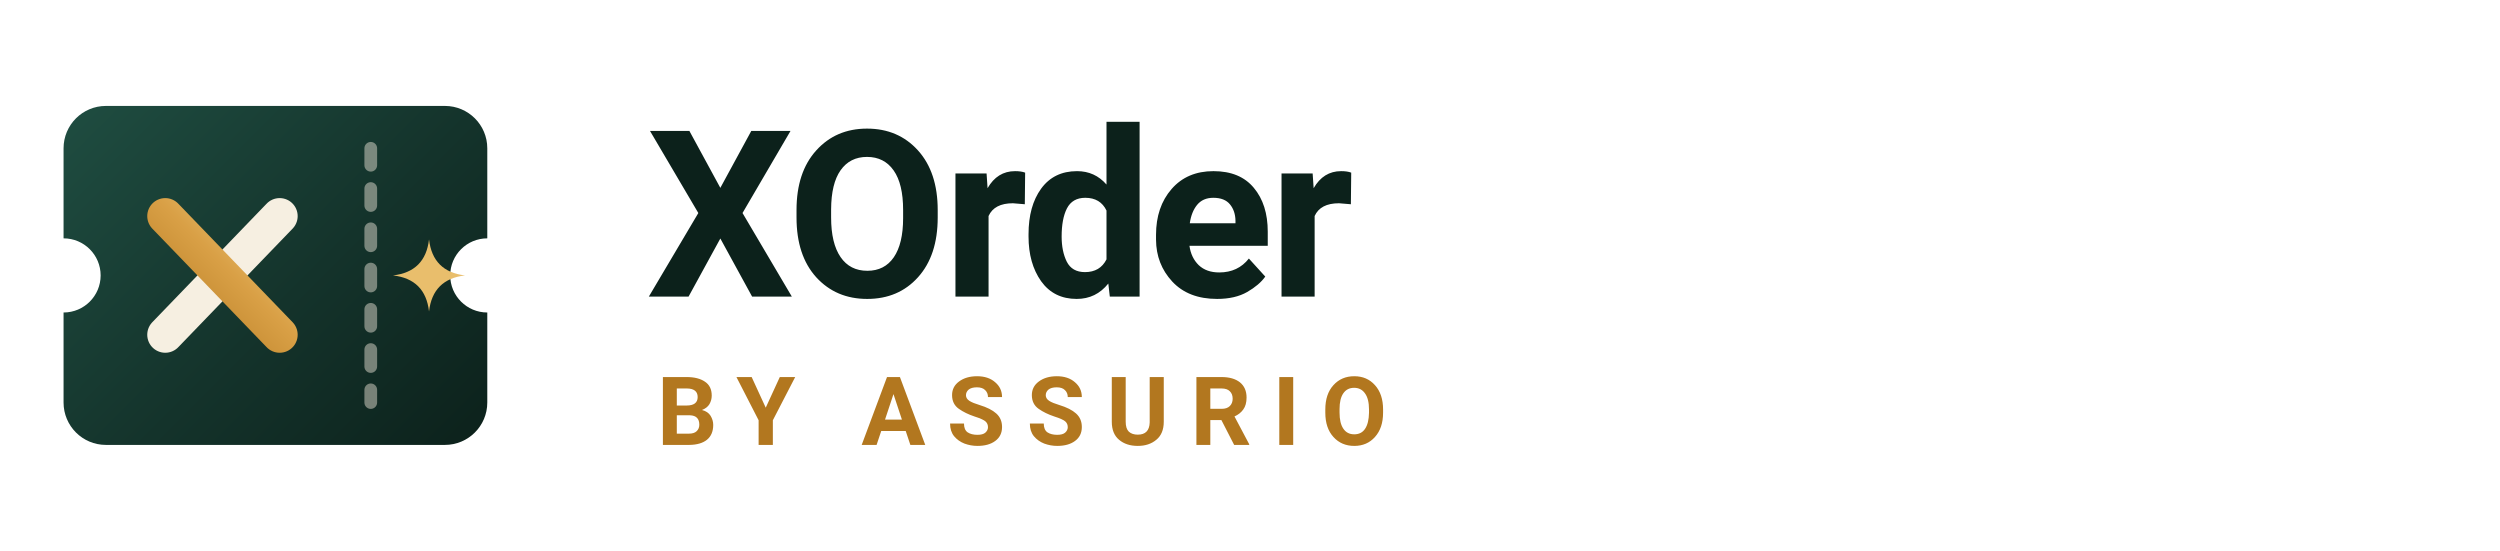
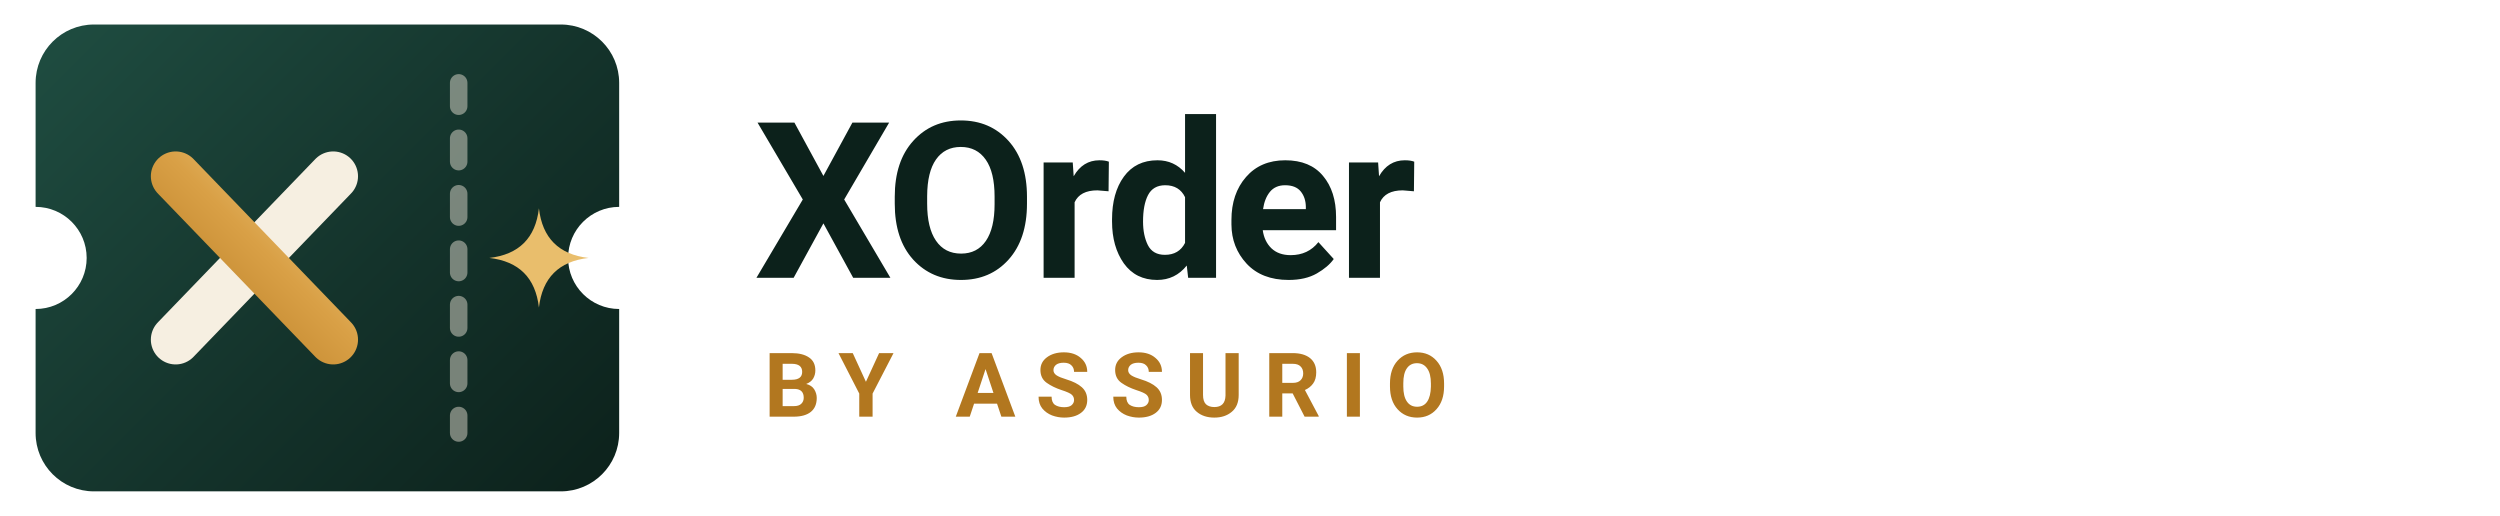
- <svg xmlns="http://www.w3.org/2000/svg" viewBox="0 0 236 52" width="236" height="52" role="img" aria-label="XOrder by AssurIO">
-   <g transform="translate(2, 2)">
+ <svg xmlns="http://www.w3.org/2000/svg" viewBox="0 0 252 52" width="252" height="52" role="img" aria-label="XOrder by AssurIO">
+   <svg x="2" y="1" width="62" height="50" viewBox="3 7 42 34" overflow="visible">
    <defs>
      <linearGradient id="xol-pine" x1="6" y1="6" x2="42" y2="42" gradientUnits="userSpaceOnUse">
        <stop offset="0" stop-color="#1f4d41" />
        <stop offset=".55" stop-color="#14332b" />
        <stop offset="1" stop-color="#0c211b" />
      </linearGradient>
      <linearGradient id="xol-gold" x1="13" y1="30" x2="25" y2="18" gradientUnits="userSpaceOnUse">
        <stop offset="0" stop-color="#b2771f" />
        <stop offset=".55" stop-color="#d9a046" />
        <stop offset="1" stop-color="#f2d38c" />
      </linearGradient>
    </defs>
    <path d="M8 8 H40 a4 4 0 0 1 4 4 V20.5 a3.5 3.5 0 0 0 0 7 V36 a4 4 0 0 1 -4 4 H8 a4 4 0 0 1 -4 -4 V27.5 a3.5 3.5 0 0 0 0 -7 V12 a4 4 0 0 1 4 -4 Z" fill="url(#xol-pine)" />
    <path d="M33 12 V36" stroke="#f6efe1" stroke-opacity=".45" stroke-width="1.2" stroke-dasharray="1.6 2.2" stroke-linecap="round" />
    <path d="M24.4 18.4 L13.6 29.6" stroke="#f6efe1" stroke-width="3.4" stroke-linecap="round" fill="none" />
    <path d="M13.6 18.4 L24.4 29.6" stroke="url(#xol-gold)" stroke-width="3.4" stroke-linecap="round" fill="none" />
    <path d="M38.5 20.6 Q38.85 23.65 41.9 24 Q38.85 24.35 38.5 27.4 Q38.15 24.35 35.1 24 Q38.15 23.65 38.5 20.6 Z" fill="#e9be6c" />
-   </g>
-   <text x="61" y="28" font-family="-apple-system, BlinkMacSystemFont, 'Segoe UI', Roboto, 'Helvetica Neue', Arial, sans-serif" font-size="22" font-weight="700" letter-spacing="-0.45" fill="#0c211b">XOrder</text>
-   <text x="62" y="42" font-family="-apple-system, BlinkMacSystemFont, 'Segoe UI', Roboto, 'Helvetica Neue', Arial, sans-serif" font-size="9" font-weight="700" letter-spacing="2" fill="#b2771f">BY ASSURIO</text>
+   </svg>
+   <text x="76" y="28" font-family="-apple-system, BlinkMacSystemFont, 'Segoe UI', Roboto, 'Helvetica Neue', Arial, sans-serif" font-size="22" font-weight="700" letter-spacing="-0.45" fill="#0c211b">XOrder</text>
+   <text x="77" y="42" font-family="-apple-system, BlinkMacSystemFont, 'Segoe UI', Roboto, 'Helvetica Neue', Arial, sans-serif" font-size="9" font-weight="700" letter-spacing="2" fill="#b2771f">BY ASSURIO</text>
</svg>
